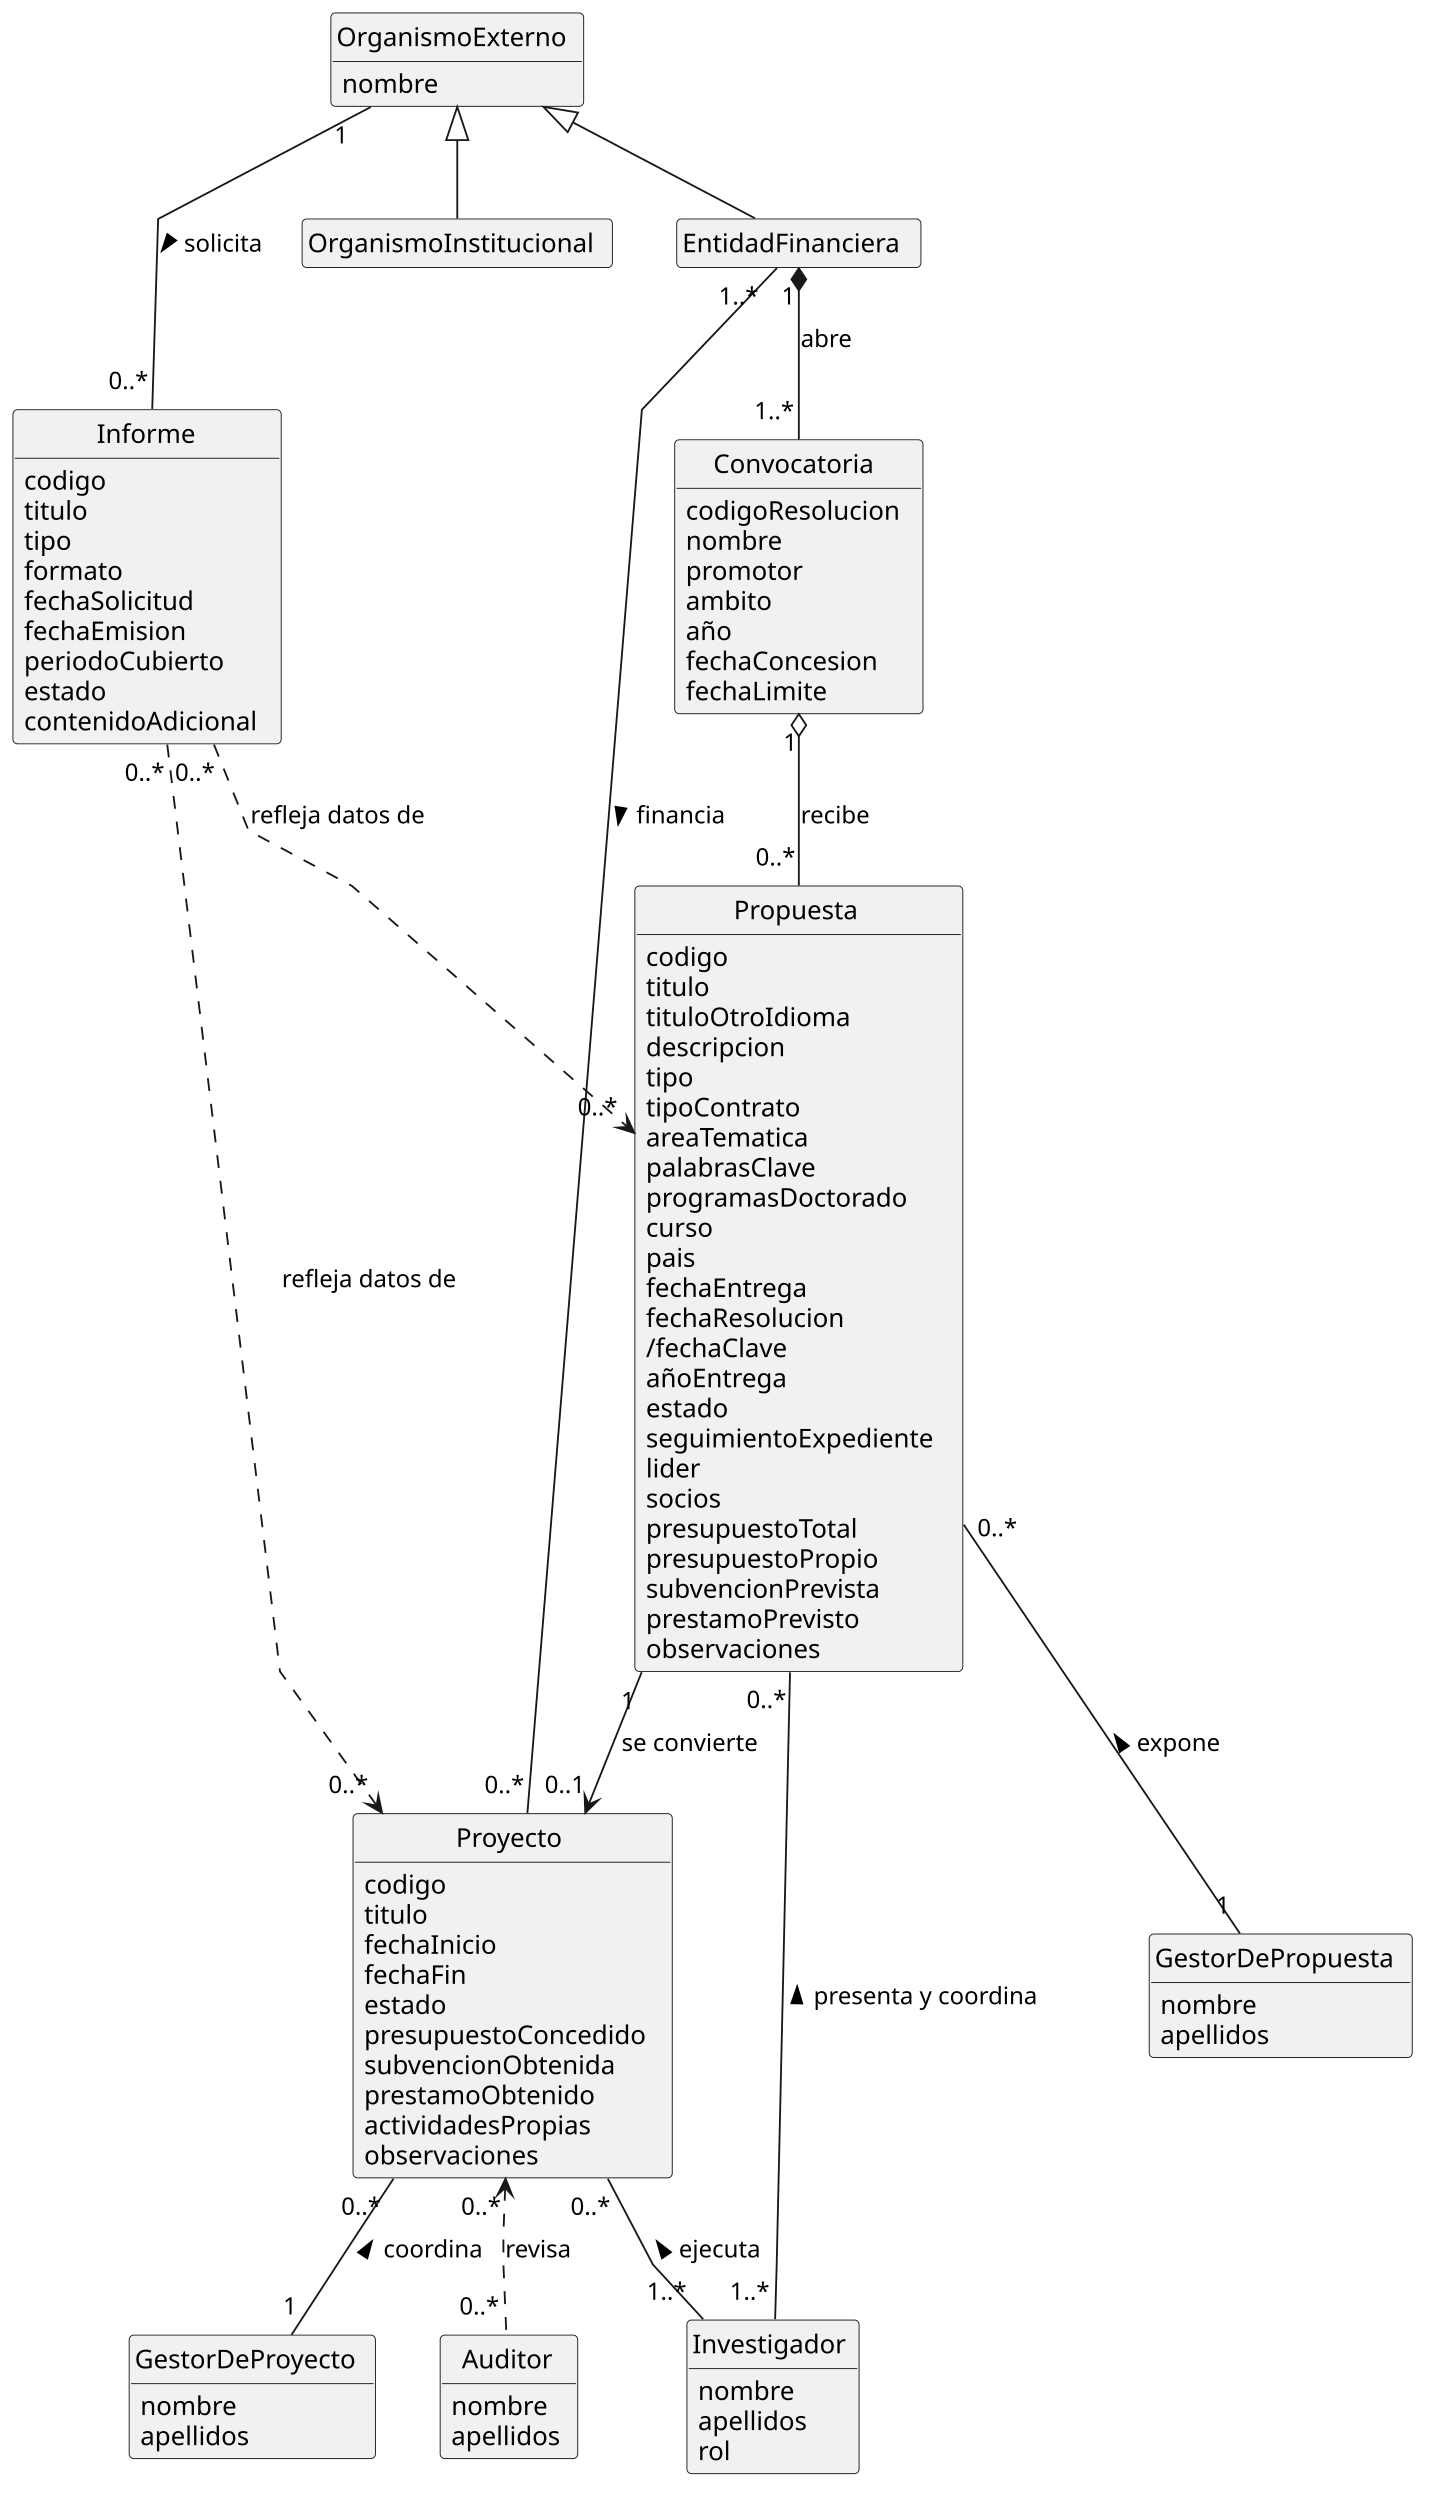
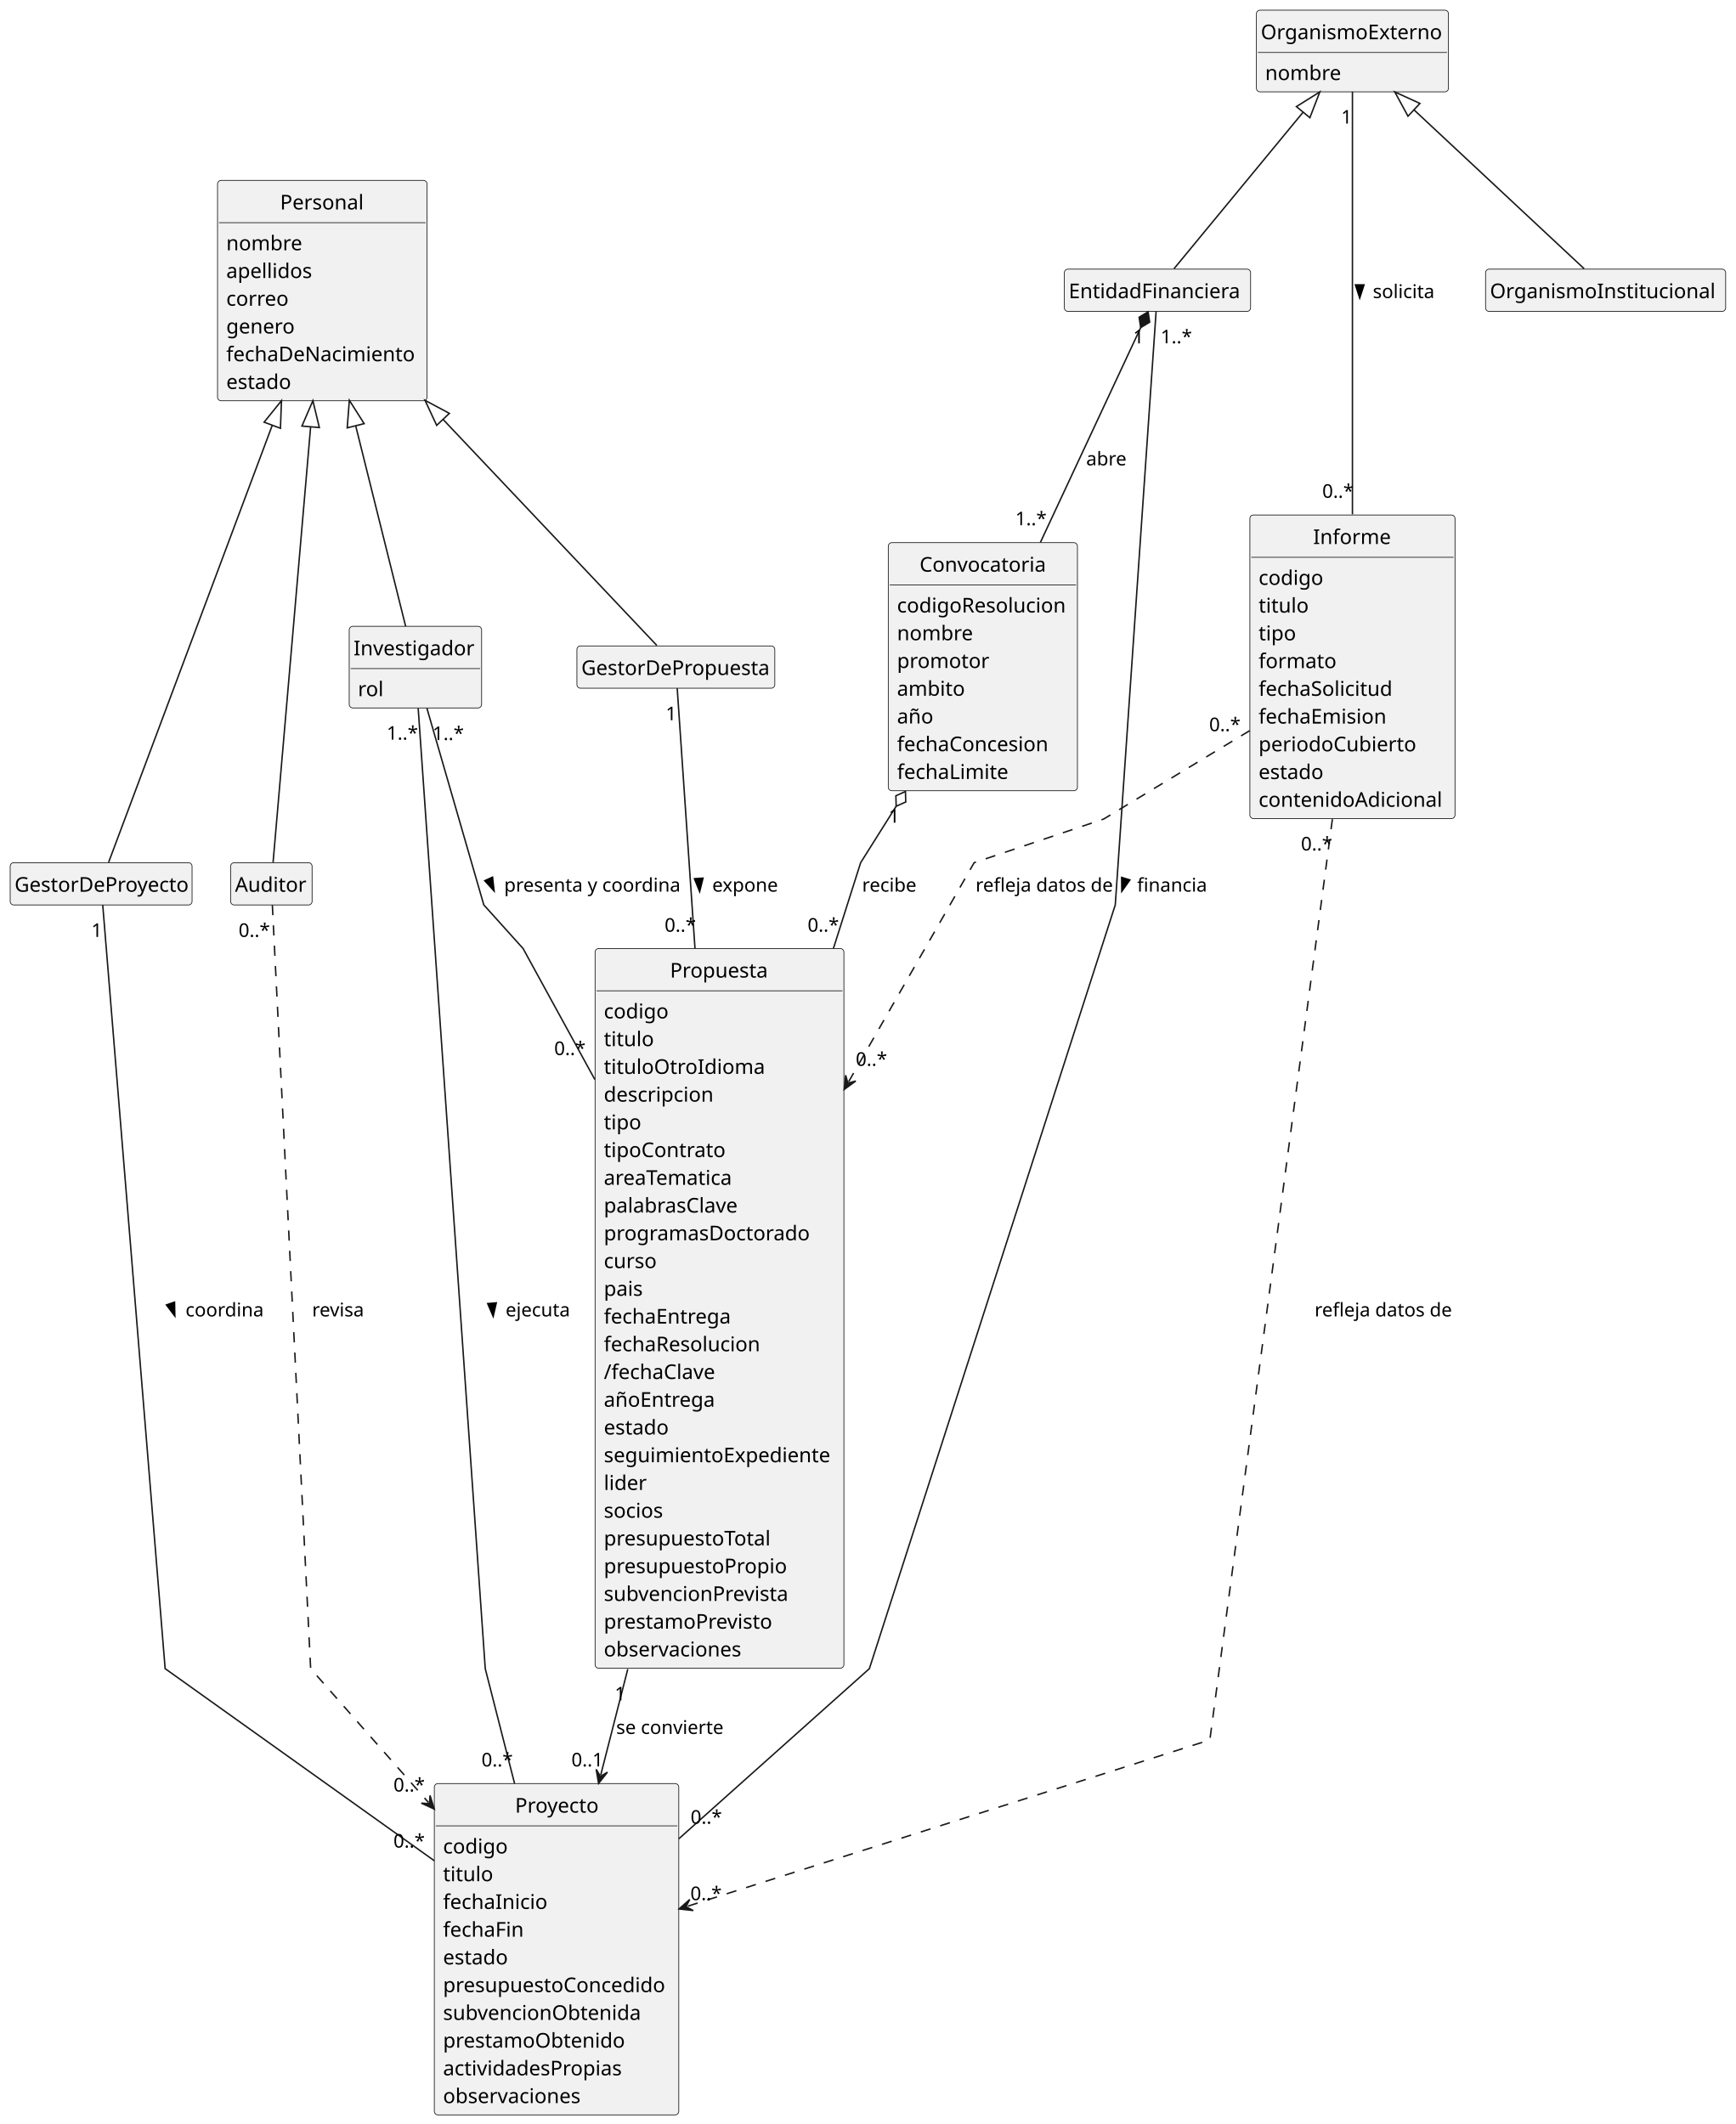
- <svg xmlns="http://www.w3.org/2000/svg" version="1.1" data-diagram-type="CLASS" style="width:779px;height:1354px;background:#FFFFFF;" width="779px" height="1354px" viewBox="0 0 779 1354" zoomAndPan="magnify" preserveAspectRatio="none" contentStyleType="text/css">
+ <svg xmlns="http://www.w3.org/2000/svg" contentStyleType="text/css" height="1460px" preserveAspectRatio="none" style="width:1193px;height:1460px;background:#FFFFFF;" version="1.1" viewBox="0 0 1193 1460" width="1193px" zoomAndPan="magnify">
  <defs />
-   <g font-family="sans-serif" lengthAdjust="spacing">
-     <g class="entity" data-qualified-name="Convocatoria" id="ent0001" data-source-line="5">
-       <rect x="365.41" y="238.18" width="134.479" height="148.375" fill="#F1F1F1" style="stroke:#181818;stroke-width:0.5;" rx="2.5" ry="2.5" />
-       <text x="386.34" y="256.175" fill="#000" font-size="14" textLength="92.62">Convocatoria</text>
-       <line x1="366.41" y1="264.477" x2="498.889" y2="264.477" style="stroke:#181818;stroke-width:0.5;" />
-       <text x="371.41" y="281.472" fill="#000" font-size="14" textLength="122.479">codigoResolucion</text>
-       <text x="371.41" y="297.769" fill="#000" font-size="14" textLength="54.332">nombre</text>
-       <text x="371.41" y="314.066" fill="#000" font-size="14" textLength="65.222">promotor</text>
-       <text x="371.41" y="330.363" fill="#000" font-size="14" textLength="49.048">ambito</text>
-       <text x="371.41" y="346.659" fill="#000" font-size="14" textLength="26.018">año</text>
-       <text x="371.41" y="362.956" fill="#000" font-size="14" textLength="110.838">fechaConcesion</text>
-       <text x="371.41" y="379.253" fill="#000" font-size="14" textLength="82.011">fechaLimite</text>
-     </g>
-     <g class="entity" data-qualified-name="Propuesta" id="ent0002" data-source-line="15">
-       <rect x="343.84" y="479.86" width="177.621" height="425.422" fill="#F1F1F1" style="stroke:#181818;stroke-width:0.5;" rx="2.5" ry="2.5" />
-       <text x="397.401" y="497.855" fill="#000" font-size="14" textLength="70.499">Propuesta</text>
-       <line x1="344.84" y1="506.157" x2="520.461" y2="506.157" style="stroke:#181818;stroke-width:0.5;" />
-       <text x="349.84" y="523.152" fill="#000" font-size="14" textLength="46.491">codigo</text>
-       <text x="349.84" y="539.449" fill="#000" font-size="14" textLength="36.196">titulo</text>
-       <text x="349.84" y="555.746" fill="#000" font-size="14" textLength="114.714">tituloOtroIdioma</text>
-       <text x="349.84" y="572.043" fill="#000" font-size="14" textLength="80.049">descripcion</text>
-       <text x="349.84" y="588.339" fill="#000" font-size="14" textLength="26.831">tipo</text>
-       <text x="349.84" y="604.636" fill="#000" font-size="14" textLength="87.924">tipoContrato</text>
-       <text x="349.84" y="620.933" fill="#000" font-size="14" textLength="96.564">areaTematica</text>
-       <text x="349.84" y="637.23" fill="#000" font-size="14" textLength="99.593">palabrasClave</text>
-       <text x="349.84" y="653.527" fill="#000" font-size="14" textLength="148.825">programasDoctorado</text>
-       <text x="349.84" y="669.824" fill="#000" font-size="14" textLength="38.186">curso</text>
-       <text x="349.84" y="686.121" fill="#000" font-size="14" textLength="28.649">pais</text>
-       <text x="349.84" y="702.418" fill="#000" font-size="14" textLength="93.734">fechaEntrega</text>
-       <text x="349.84" y="718.714" fill="#000" font-size="14" textLength="114.68">fechaResolucion</text>
-       <text x="349.84" y="735.011" fill="#000" font-size="14" textLength="82.551">/fechaClave</text>
-       <text x="349.84" y="751.308" fill="#000" font-size="14" textLength="81.061">añoEntrega</text>
-       <text x="349.84" y="767.605" fill="#000" font-size="14" textLength="47.428">estado</text>
-       <text x="349.84" y="783.902" fill="#000" font-size="14" textLength="165.621">seguimientoExpediente</text>
-       <text x="349.84" y="800.199" fill="#000" font-size="14" textLength="31.035">lider</text>
-       <text x="349.84" y="816.496" fill="#000" font-size="14" textLength="43.306">socios</text>
-       <text x="349.84" y="832.793" fill="#000" font-size="14" textLength="122.22">presupuestoTotal</text>
-       <text x="349.84" y="849.089" fill="#000" font-size="14" textLength="131.25">presupuestoPropio</text>
-       <text x="349.84" y="865.386" fill="#000" font-size="14" textLength="136.199">subvencionPrevista</text>
-       <text x="349.84" y="881.683" fill="#000" font-size="14" textLength="123.156">prestamoPrevisto</text>
-       <text x="349.84" y="897.98" fill="#000" font-size="14" textLength="100.912">observaciones</text>
-     </g>
-     <g class="entity" data-qualified-name="EntidadFinanciera" id="ent0003" data-source-line="42">
-       <rect x="366.52" y="118.59" width="132.253" height="26.297" fill="#F1F1F1" style="stroke:#181818;stroke-width:0.5;" rx="2.5" ry="2.5" />
-       <text x="369.52" y="136.585" fill="#000" font-size="14" textLength="126.253">EntidadFinanciera</text>
-     </g>
-     <g class="entity" data-qualified-name="OrganismoExterno" id="ent0004" data-source-line="45">
-       <rect x="179.19" y="7" width="136.929" height="50.594" fill="#F1F1F1" style="stroke:#181818;stroke-width:0.5;" rx="2.5" ry="2.5" />
-       <text x="182.19" y="24.995" fill="#000" font-size="14" textLength="130.929">OrganismoExterno</text>
-       <line x1="180.19" y1="33.297" x2="315.119" y2="33.297" style="stroke:#181818;stroke-width:0.5;" />
-       <text x="185.19" y="50.292" fill="#000" font-size="14" textLength="54.332">nombre</text>
-     </g>
-     <g class="entity" data-qualified-name="OrganismoInstitucional" id="ent0005" data-source-line="49">
-       <rect x="163.63" y="118.59" width="168.032" height="26.297" fill="#F1F1F1" style="stroke:#181818;stroke-width:0.5;" rx="2.5" ry="2.5" />
-       <text x="166.63" y="136.585" fill="#000" font-size="14" textLength="162.032">OrganismoInstitucional</text>
-     </g>
-     <g class="entity" data-qualified-name="Informe" id="ent0006" data-source-line="52">
-       <rect x="7" y="221.89" width="145.301" height="180.969" fill="#F1F1F1" style="stroke:#181818;stroke-width:0.5;" rx="2.5" ry="2.5" />
-       <text x="52.399" y="239.885" fill="#000" font-size="14" textLength="54.503">Informe</text>
-       <line x1="8" y1="248.187" x2="151.301" y2="248.187" style="stroke:#181818;stroke-width:0.5;" />
-       <text x="13" y="265.182" fill="#000" font-size="14" textLength="46.491">codigo</text>
-       <text x="13" y="281.479" fill="#000" font-size="14" textLength="36.196">titulo</text>
-       <text x="13" y="297.776" fill="#000" font-size="14" textLength="26.831">tipo</text>
-       <text x="13" y="314.073" fill="#000" font-size="14" textLength="55.521">formato</text>
-       <text x="13" y="330.369" fill="#000" font-size="14" textLength="98.759">fechaSolicitud</text>
-       <text x="13" y="346.666" fill="#000" font-size="14" textLength="93.687">fechaEmision</text>
-       <text x="13" y="362.963" fill="#000" font-size="14" textLength="113.012">periodoCubierto</text>
-       <text x="13" y="379.26" fill="#000" font-size="14" textLength="47.428">estado</text>
-       <text x="13" y="395.557" fill="#000" font-size="14" textLength="133.301">contenidoAdicional</text>
-     </g>
-     <g class="entity" data-qualified-name="Investigador" id="ent0007" data-source-line="64">
-       <rect x="372.03" y="1256.54" width="93.247" height="83.188" fill="#F1F1F1" style="stroke:#181818;stroke-width:0.5;" rx="2.5" ry="2.5" />
-       <text x="375.03" y="1274.535" fill="#000" font-size="14" textLength="87.247">Investigador</text>
-       <line x1="373.03" y1="1282.837" x2="464.277" y2="1282.837" style="stroke:#181818;stroke-width:0.5;" />
-       <text x="378.03" y="1299.832" fill="#000" font-size="14" textLength="54.332">nombre</text>
-       <text x="378.03" y="1316.129" fill="#000" font-size="14" textLength="62.494">apellidos</text>
-       <text x="378.03" y="1332.426" fill="#000" font-size="14" textLength="18.211">rol</text>
-     </g>
-     <g class="entity" data-qualified-name="Auditor" id="ent0008" data-source-line="70">
-       <rect x="238.4" y="1264.69" width="74.494" height="66.891" fill="#F1F1F1" style="stroke:#181818;stroke-width:0.5;" rx="2.5" ry="2.5" />
-       <text x="250.129" y="1282.685" fill="#000" font-size="14" textLength="51.037">Auditor</text>
-       <line x1="239.4" y1="1290.987" x2="311.894" y2="1290.987" style="stroke:#181818;stroke-width:0.5;" />
-       <text x="244.4" y="1307.982" fill="#000" font-size="14" textLength="54.332">nombre</text>
-       <text x="244.4" y="1324.279" fill="#000" font-size="14" textLength="62.494">apellidos</text>
-     </g>
-     <g class="entity" data-qualified-name="Proyecto" id="ent0009" data-source-line="75">
-       <rect x="191.2" y="982.28" width="172.897" height="197.266" fill="#F1F1F1" style="stroke:#181818;stroke-width:0.5;" rx="2.5" ry="2.5" />
-       <text x="246.942" y="1000.275" fill="#000" font-size="14" textLength="61.414">Proyecto</text>
-       <line x1="192.2" y1="1008.577" x2="363.097" y2="1008.577" style="stroke:#181818;stroke-width:0.5;" />
-       <text x="197.2" y="1025.572" fill="#000" font-size="14" textLength="46.491">codigo</text>
-       <text x="197.2" y="1041.869" fill="#000" font-size="14" textLength="36.196">titulo</text>
-       <text x="197.2" y="1058.166" fill="#000" font-size="14" textLength="75.735">fechaInicio</text>
-       <text x="197.2" y="1074.463" fill="#000" font-size="14" textLength="59.507">fechaFin</text>
-       <text x="197.2" y="1090.759" fill="#000" font-size="14" textLength="47.428">estado</text>
-       <text x="197.2" y="1107.056" fill="#000" font-size="14" textLength="160.897">presupuestoConcedido</text>
-       <text x="197.2" y="1123.353" fill="#000" font-size="14" textLength="144.088">subvencionObtenida</text>
-       <text x="197.2" y="1139.65" fill="#000" font-size="14" textLength="131.045">prestamoObtenido</text>
-       <text x="197.2" y="1155.947" fill="#000" font-size="14" textLength="131.503">actividadesPropias</text>
-       <text x="197.2" y="1172.244" fill="#000" font-size="14" textLength="100.912">observaciones</text>
-     </g>
-     <g class="entity" data-qualified-name="GestorDeProyecto" id="ent0010" data-source-line="88">
-       <rect x="69.96" y="1264.69" width="133.374" height="66.891" fill="#F1F1F1" style="stroke:#181818;stroke-width:0.5;" rx="2.5" ry="2.5" />
-       <text x="72.96" y="1282.685" fill="#000" font-size="14" textLength="127.374">GestorDeProyecto</text>
-       <line x1="70.96" y1="1290.987" x2="202.334" y2="1290.987" style="stroke:#181818;stroke-width:0.5;" />
-       <text x="75.96" y="1307.982" fill="#000" font-size="14" textLength="54.332">nombre</text>
-       <text x="75.96" y="1324.279" fill="#000" font-size="14" textLength="62.494">apellidos</text>
-     </g>
-     <g class="entity" data-qualified-name="GestorDePropuesta" id="ent0011" data-source-line="93">
-       <rect x="622.42" y="1047.46" width="142.459" height="66.891" fill="#F1F1F1" style="stroke:#181818;stroke-width:0.5;" rx="2.5" ry="2.5" />
-       <text x="625.42" y="1065.455" fill="#000" font-size="14" textLength="136.459">GestorDePropuesta</text>
-       <line x1="623.42" y1="1073.757" x2="763.879" y2="1073.757" style="stroke:#181818;stroke-width:0.5;" />
-       <text x="628.42" y="1090.752" fill="#000" font-size="14" textLength="54.332">nombre</text>
-       <text x="628.42" y="1107.049" fill="#000" font-size="14" textLength="62.494">apellidos</text>
-     </g>
-     <g class="link" data-entity-1="ent0002" data-entity-2="ent0011" id="lnk12" data-source-line="99" data-link-type="association">
-       <path d="M521.92,825.71 C575.22,904.6 638.73,998.61 671.56,1047.21" style="stroke:#181818;stroke-width:1;" fill="none" id="Propuesta-GestorDePropuesta" codeLine="99" />
-       <polygon points="603.851,939.703,606.479,948.843,611.35,945.553,603.851,939.703" fill="#000" style="stroke:#000;stroke-width:1;stroke-linejoin:miter;stroke-miterlimit:10;" />
-       <text x="615.65" y="948.347" fill="#000" font-size="13" textLength="48.134">expone</text>
-       <text x="529.322" y="832.008" fill="#000" font-size="13" textLength="23.036">0..*</text>
-       <text x="658.613" y="1036.437" fill="#000" font-size="13">1</text>
-     </g>
-     <g class="link" data-entity-1="ent0009" data-entity-2="ent0010" id="lnk13" data-source-line="100" data-link-type="association">
-       <path d="M213.13,1179.94 C201.85,1197.08 193.65,1209.54 193.65,1209.54 C193.65,1209.54 174.08,1239.62 157.88,1264.52" style="stroke:#181818;stroke-width:1;" fill="none" id="Proyecto-GestorDeProyecto" codeLine="100" />
-       <polygon points="201.384,1213.92,193.977,1219.886,198.898,1223.1,201.384,1213.92" fill="#000" style="stroke:#000;stroke-width:1;stroke-linejoin:miter;stroke-miterlimit:10;" />
-       <text x="207.65" y="1222.607" fill="#000" font-size="13" textLength="56.469">coordina</text>
-       <text x="184.786" y="1199.502" fill="#000" font-size="13" textLength="23.036">0..*</text>
-       <text x="153.299" y="1253.505" fill="#000" font-size="13">1</text>
-     </g>
-     <g class="link" data-entity-1="ent0004" data-entity-2="ent0003" id="lnk14" data-source-line="102" data-link-type="extension">
-       <path d="M310.255,66.27 C346.755,85.5 380.07,103.04 408.88,118.22" style="stroke:#181818;stroke-width:1;" fill="none" id="OrganismoExterno-backto-EntidadFinanciera" codeLine="102" />
-       <polygon points="294.33,57.88,307.458,71.578,313.052,60.962,294.33,57.88" fill="none" style="stroke:#181818;stroke-width:1;stroke-linejoin:miter;stroke-miterlimit:10;" />
-     </g>
-     <g class="link" data-entity-1="ent0004" data-entity-2="ent0005" id="lnk15" data-source-line="103" data-link-type="extension">
-       <path d="M247.65,75.88 C247.65,95.16 247.65,103.19 247.65,118.35" style="stroke:#181818;stroke-width:1;" fill="none" id="OrganismoExterno-backto-OrganismoInstitucional" codeLine="103" />
-       <polygon points="247.65,57.88,241.65,75.88,253.65,75.88,247.65,57.88" fill="none" style="stroke:#181818;stroke-width:1;stroke-linejoin:miter;stroke-miterlimit:10;" />
-     </g>
-     <g class="link" data-entity-1="ent0003" data-entity-2="ent0001" id="lnk16" data-source-line="106" data-link-type="composition">
-       <path d="M432.65,157.3 C432.65,176.6 432.65,202.99 432.65,238" style="stroke:#181818;stroke-width:1;" fill="none" id="EntidadFinanciera-backto-Convocatoria" codeLine="106" />
-       <polygon points="432.65,145.3,428.65,151.3,432.65,157.3,436.65,151.3,432.65,145.3" fill="#181818" style="stroke:#181818;stroke-width:1;stroke-linejoin:miter;stroke-miterlimit:10;" />
-       <text x="433.65" y="187.957" fill="#000" font-size="13" textLength="29.561">abre</text>
-       <text x="423.275" y="164.894" fill="#000" font-size="13">1</text>
-       <text x="408.52" y="227.015" fill="#000" font-size="13" textLength="23.036">1..*</text>
-     </g>
-     <g class="link" data-entity-1="ent0002" data-entity-2="ent0009" id="lnk17" data-source-line="107" data-link-type="dependency">
-       <path d="M347.54,905.64 C340.29,923.71 335.65,935.28 335.65,935.28 C335.65,935.28 329.18,951.399 318.84,977.199" style="stroke:#181818;stroke-width:1;" fill="none" id="Propuesta-to-Proyecto" codeLine="107" />
-       <polygon points="316.98,981.84,324.041,974.974,318.84,977.199,316.615,971.998,316.98,981.84" fill="#181818" style="stroke:#181818;stroke-width:1;stroke-linejoin:miter;stroke-miterlimit:10;" />
-       <text x="336.65" y="948.347" fill="#000" font-size="13" textLength="79.987">se convierte</text>
-       <text x="336.342" y="925.636" fill="#000" font-size="13">1</text>
-       <text x="295.017" y="971.085" fill="#000" font-size="13" textLength="24.807">0..1</text>
-     </g>
-     <g class="link" data-entity-1="ent0001" data-entity-2="ent0002" id="lnk18" data-source-line="108" data-link-type="aggregation">
-       <path d="M432.65,398.74 C432.65,425.91 432.65,446.27 432.65,479.58" style="stroke:#181818;stroke-width:1;" fill="none" id="Convocatoria-backto-Propuesta" codeLine="108" />
-       <polygon points="432.65,386.74,428.65,392.74,432.65,398.74,436.65,392.74,432.65,386.74" fill="none" style="stroke:#181818;stroke-width:1;stroke-linejoin:miter;stroke-miterlimit:10;" />
-       <text x="433.65" y="445.927" fill="#000" font-size="13" textLength="40.352">recibe</text>
-       <text x="424.282" y="406.617" fill="#000" font-size="13">1</text>
-       <text x="409.237" y="468.725" fill="#000" font-size="13" textLength="23.036">0..*</text>
-     </g>
-     <g class="link" data-entity-1="ent0009" data-entity-2="ent0008" id="lnk19" data-source-line="109" data-link-type="dependency">
-       <path d="M273.615,1184.936 C272.945,1202.076 272.65,1209.54 272.65,1209.54 C272.65,1209.54 272.65,1226.54 272.65,1226.54 C272.65,1226.54 273.47,1245.88 274.26,1264.32" style="stroke:#181818;stroke-width:1;stroke-dasharray:7,7;" fill="none" id="Proyecto-backto-Auditor" codeLine="109" />
-       <polygon points="273.81,1179.94,269.462,1188.777,273.615,1184.936,277.455,1189.089,273.81,1179.94" fill="#181818" style="stroke:#181818;stroke-width:1;stroke-linejoin:miter;stroke-miterlimit:10;" />
-       <text x="273.65" y="1222.607" fill="#000" font-size="13" textLength="39.387">revisa</text>
-       <text x="249.733" y="1199.502" fill="#000" font-size="13" textLength="23.036">0..*</text>
-       <text x="248.807" y="1253.524" fill="#000" font-size="13" textLength="23.036">0..*</text>
-     </g>
-     <g class="link" data-entity-1="ent0003" data-entity-2="ent0009" id="lnk20" data-source-line="110" data-link-type="association">
-       <path d="M420.83,145.13 C397.48,169.63 347.65,221.89 347.65,221.89 C347.65,221.89 304.01,756.77 285.65,981.9" style="stroke:#181818;stroke-width:1;" fill="none" id="EntidadFinanciera-Proyecto" codeLine="110" />
-       <polygon points="334.853,446.362,339.196,437.902,333.394,436.964,334.853,446.362" fill="#000" style="stroke:#000;stroke-width:1;stroke-linejoin:miter;stroke-miterlimit:10;" />
-       <text x="344.65" y="445.927" fill="#000" font-size="13" textLength="51.359">financia</text>
-       <text x="389.239" y="164.925" fill="#000" font-size="13" textLength="23.036">1..*</text>
-       <text x="262.394" y="971.15" fill="#000" font-size="13" textLength="23.036">0..*</text>
-     </g>
-     <g class="link" data-entity-1="ent0002" data-entity-2="ent0007" id="lnk21" data-source-line="112" data-link-type="association">
-       <path d="M427.87,905.74 C424.53,1054.37 420.65,1226.54 420.65,1226.54 C420.65,1226.54 420.25,1240.54 419.81,1256.07" style="stroke:#181818;stroke-width:1;" fill="none" id="Propuesta-Investigador" codeLine="112" />
-       <polygon points="431.765,1075.978,428.619,1084.953,434.495,1085.088,431.765,1075.978" fill="#000" style="stroke:#000;stroke-width:1;stroke-linejoin:miter;stroke-miterlimit:10;" />
-       <text x="440.65" y="1085.477" fill="#000" font-size="13" textLength="130.095">presenta y coordina</text>
-       <text x="404.336" y="925.05" fill="#000" font-size="13" textLength="23.036">0..*</text>
-       <text x="395.229" y="1245.558" fill="#000" font-size="13" textLength="23.036">1..*</text>
-     </g>
-     <g class="link" data-entity-1="ent0009" data-entity-2="ent0007" id="lnk22" data-source-line="113" data-link-type="association">
-       <path d="M329.19,1179.98 C342.74,1205.78 353.65,1226.54 353.65,1226.54 C353.65,1226.54 366.54,1240.54 380.84,1256.07" style="stroke:#181818;stroke-width:1;" fill="none" id="Proyecto-Investigador" codeLine="113" />
-       <polygon points="355.842,1213.969,358.49,1223.104,363.353,1219.803,355.842,1213.969" fill="#000" style="stroke:#000;stroke-width:1;stroke-linejoin:miter;stroke-miterlimit:10;" />
-       <text x="367.65" y="1222.607" fill="#000" font-size="13" textLength="48.058">ejecuta</text>
-       <text x="309.007" y="1199.545" fill="#000" font-size="13" textLength="23.036">0..*</text>
-       <text x="350.292" y="1245.558" fill="#000" font-size="13" textLength="23.036">1..*</text>
-     </g>
-     <g class="link" data-entity-1="ent0004" data-entity-2="ent0006" id="lnk23" data-source-line="115" data-link-type="association">
-       <path d="M200.79,57.96 C152.95,83.16 85.65,118.59 85.65,118.59 C85.65,118.59 84.01,171.21 82.45,221.47" style="stroke:#181818;stroke-width:1;" fill="none" id="OrganismoExterno-Informe" codeLine="115" />
-       <polygon points="87.718,135.857,95.402,130.253,90.641,126.806,87.718,135.857" fill="#000" style="stroke:#000;stroke-width:1;stroke-linejoin:miter;stroke-miterlimit:10;" />
-       <text x="99.65" y="136.307" fill="#000" font-size="13" textLength="45.773">solicita</text>
-       <text x="181.059" y="77.711" fill="#000" font-size="13">1</text>
-       <text x="58.758" y="210.701" fill="#000" font-size="13" textLength="23.036">0..*</text>
-     </g>
-     <g class="link" data-entity-1="ent0006" data-entity-2="ent0002" id="lnk24" data-source-line="116" data-link-type="dependency">
-       <path d="M115.88,403.27 C126.17,428.82 134.65,449.86 134.65,449.86 C134.65,449.86 190.65,479.86 190.65,479.86 C190.65,479.86 270.807,549.978 339.807,610.338" style="stroke:#181818;stroke-width:1;stroke-dasharray:7,7;" fill="none" id="Informe-to-Propuesta" codeLine="116" />
-       <polygon points="343.57,613.63,339.43,604.694,339.807,610.338,334.162,610.715,343.57,613.63" fill="#181818" style="stroke:#181818;stroke-width:1;stroke-linejoin:miter;stroke-miterlimit:10;" />
-       <text x="135.65" y="445.927" fill="#000" font-size="13" textLength="101.664">refleja datos de</text>
-       <text x="94.775" y="422.875" fill="#000" font-size="13" textLength="23.036">0..*</text>
-       <text x="312.871" y="604.084" fill="#000" font-size="13" textLength="23.036">0..*</text>
-     </g>
-     <g class="link" data-entity-1="ent0006" data-entity-2="ent0009" id="lnk25" data-source-line="117" data-link-type="dependency">
-       <path d="M90.59,403.27 C110.73,568.85 151.65,905.28 151.65,905.28 C151.65,905.28 175.264,938.016 203.994,977.816" style="stroke:#181818;stroke-width:1;stroke-dasharray:7,7;" fill="none" id="Informe-to-Proyecto" codeLine="117" />
-       <polygon points="206.92,981.87,204.896,972.231,203.994,977.816,198.409,976.914,206.92,981.87" fill="#181818" style="stroke:#181818;stroke-width:1;stroke-linejoin:miter;stroke-miterlimit:10;" />
-       <text x="152.65" y="697.137" fill="#000" font-size="13" textLength="101.664">refleja datos de</text>
-       <text x="67.548" y="422.875" fill="#000" font-size="13" textLength="23.036">0..*</text>
-       <text x="177.883" y="971.118" fill="#000" font-size="13" textLength="23.036">0..*</text>
+   <g>
+     <g id="elem_Convocatoria">
+       <rect codeLine="6" fill="#F1F1F1" height="170.543" id="Convocatoria" rx="2.5" ry="2.5" style="stroke:#181818;stroke-width:0.5;" width="130" x="610.5" y="373" />
+       <text fill="#000000" font-family="sans-serif" font-size="14" lengthAdjust="spacing" textLength="87" x="632" y="392.966">Convocatoria</text>
+       <line style="stroke:#181818;stroke-width:0.5;" x1="611.5" x2="739.5" y1="402.068" y2="402.068" />
+       <text fill="#000000" font-family="sans-serif" font-size="14" lengthAdjust="spacing" textLength="118" x="616.5" y="421.034">codigoResolucion</text>
+       <text fill="#000000" font-family="sans-serif" font-size="14" lengthAdjust="spacing" textLength="53" x="616.5" y="440.102">nombre</text>
+       <text fill="#000000" font-family="sans-serif" font-size="14" lengthAdjust="spacing" textLength="63" x="616.5" y="459.17">promotor</text>
+       <text fill="#000000" font-family="sans-serif" font-size="14" lengthAdjust="spacing" textLength="47" x="616.5" y="478.238">ambito</text>
+       <text fill="#000000" font-family="sans-serif" font-size="14" lengthAdjust="spacing" textLength="25" x="616.5" y="497.305">año</text>
+       <text fill="#000000" font-family="sans-serif" font-size="14" lengthAdjust="spacing" textLength="106" x="616.5" y="516.373">fechaConcesion</text>
+       <text fill="#000000" font-family="sans-serif" font-size="14" lengthAdjust="spacing" textLength="78" x="616.5" y="535.441">fechaLimite</text>
+     </g>
+     <g id="elem_Propuesta">
+       <rect codeLine="16" fill="#F1F1F1" height="494.698" id="Propuesta" rx="2.5" ry="2.5" style="stroke:#181818;stroke-width:0.5;" width="171" x="409" y="652" />
+       <text fill="#000000" font-family="sans-serif" font-size="14" lengthAdjust="spacing" textLength="68" x="460.5" y="671.966">Propuesta</text>
+       <line style="stroke:#181818;stroke-width:0.5;" x1="410" x2="579" y1="681.068" y2="681.068" />
+       <text fill="#000000" font-family="sans-serif" font-size="14" lengthAdjust="spacing" textLength="45" x="415" y="700.034">codigo</text>
+       <text fill="#000000" font-family="sans-serif" font-size="14" lengthAdjust="spacing" textLength="35" x="415" y="719.102">titulo</text>
+       <text fill="#000000" font-family="sans-serif" font-size="14" lengthAdjust="spacing" textLength="112" x="415" y="738.17">tituloOtroIdioma</text>
+       <text fill="#000000" font-family="sans-serif" font-size="14" lengthAdjust="spacing" textLength="78" x="415" y="757.238">descripcion</text>
+       <text fill="#000000" font-family="sans-serif" font-size="14" lengthAdjust="spacing" textLength="26" x="415" y="776.306">tipo</text>
+       <text fill="#000000" font-family="sans-serif" font-size="14" lengthAdjust="spacing" textLength="84" x="415" y="795.373">tipoContrato</text>
+       <text fill="#000000" font-family="sans-serif" font-size="14" lengthAdjust="spacing" textLength="91" x="415" y="814.441">areaTematica</text>
+       <text fill="#000000" font-family="sans-serif" font-size="14" lengthAdjust="spacing" textLength="95" x="415" y="833.509">palabrasClave</text>
+       <text fill="#000000" font-family="sans-serif" font-size="14" lengthAdjust="spacing" textLength="143" x="415" y="852.577">programasDoctorado</text>
+       <text fill="#000000" font-family="sans-serif" font-size="14" lengthAdjust="spacing" textLength="37" x="415" y="871.645">curso</text>
+       <text fill="#000000" font-family="sans-serif" font-size="14" lengthAdjust="spacing" textLength="28" x="415" y="890.713">pais</text>
+       <text fill="#000000" font-family="sans-serif" font-size="14" lengthAdjust="spacing" textLength="90" x="415" y="909.781">fechaEntrega</text>
+       <text fill="#000000" font-family="sans-serif" font-size="14" lengthAdjust="spacing" textLength="110" x="415" y="928.849">fechaResolucion</text>
+       <text fill="#000000" font-family="sans-serif" font-size="14" lengthAdjust="spacing" textLength="78" x="415" y="947.917">/fechaClave</text>
+       <text fill="#000000" font-family="sans-serif" font-size="14" lengthAdjust="spacing" textLength="78" x="415" y="966.985">añoEntrega</text>
+       <text fill="#000000" font-family="sans-serif" font-size="14" lengthAdjust="spacing" textLength="45" x="415" y="986.053">estado</text>
+       <text fill="#000000" font-family="sans-serif" font-size="14" lengthAdjust="spacing" textLength="159" x="415" y="1005.12">seguimientoExpediente</text>
+       <text fill="#000000" font-family="sans-serif" font-size="14" lengthAdjust="spacing" textLength="31" x="415" y="1024.188">lider</text>
+       <text fill="#000000" font-family="sans-serif" font-size="14" lengthAdjust="spacing" textLength="41" x="415" y="1043.256">socios</text>
+       <text fill="#000000" font-family="sans-serif" font-size="14" lengthAdjust="spacing" textLength="118" x="415" y="1062.324">presupuestoTotal</text>
+       <text fill="#000000" font-family="sans-serif" font-size="14" lengthAdjust="spacing" textLength="128" x="415" y="1081.392">presupuestoPropio</text>
+       <text fill="#000000" font-family="sans-serif" font-size="14" lengthAdjust="spacing" textLength="130" x="415" y="1100.46">subvencionPrevista</text>
+       <text fill="#000000" font-family="sans-serif" font-size="14" lengthAdjust="spacing" textLength="117" x="415" y="1119.528">prestamoPrevisto</text>
+       <text fill="#000000" font-family="sans-serif" font-size="14" lengthAdjust="spacing" textLength="96" x="415" y="1138.596">observaciones</text>
+     </g>
+     <g id="elem_EntidadFinanciera">
+       <rect codeLine="43" fill="#F1F1F1" height="29.068" id="EntidadFinanciera" rx="2.5" ry="2.5" style="stroke:#181818;stroke-width:0.5;" width="128" x="731.5" y="185" />
+       <text fill="#000000" font-family="sans-serif" font-size="14" lengthAdjust="spacing" textLength="122" x="734.5" y="204.966">EntidadFinanciera</text>
+     </g>
+     <g id="elem_OrganismoExterno">
+       <rect codeLine="46" fill="#F1F1F1" height="56.136" id="OrganismoExterno" rx="2.5" ry="2.5" style="stroke:#181818;stroke-width:0.5;" width="132" x="863.5" y="7" />
+       <text fill="#000000" font-family="sans-serif" font-size="14" lengthAdjust="spacing" textLength="126" x="866.5" y="26.966">OrganismoExterno</text>
+       <line style="stroke:#181818;stroke-width:0.5;" x1="864.5" x2="994.5" y1="36.068" y2="36.068" />
+       <text fill="#000000" font-family="sans-serif" font-size="14" lengthAdjust="spacing" textLength="53" x="869.5" y="55.034">nombre</text>
+     </g>
+     <g id="elem_OrganismoInstitucional">
+       <rect codeLine="50" fill="#F1F1F1" height="29.068" id="OrganismoInstitucional" rx="2.5" ry="2.5" style="stroke:#181818;stroke-width:0.5;" width="165" x="1021" y="185" />
+       <text fill="#000000" font-family="sans-serif" font-size="14" lengthAdjust="spacing" textLength="159" x="1024" y="204.966">OrganismoInstitucional</text>
+     </g>
+     <g id="elem_Informe">
+       <rect codeLine="53" fill="#F1F1F1" height="208.679" id="Informe" rx="2.5" ry="2.5" style="stroke:#181818;stroke-width:0.5;" width="141" x="859" y="354" />
+       <text fill="#000000" font-family="sans-serif" font-size="14" lengthAdjust="spacing" textLength="54" x="902.5" y="373.966">Informe</text>
+       <line style="stroke:#181818;stroke-width:0.5;" x1="860" x2="999" y1="383.068" y2="383.068" />
+       <text fill="#000000" font-family="sans-serif" font-size="14" lengthAdjust="spacing" textLength="45" x="865" y="402.034">codigo</text>
+       <text fill="#000000" font-family="sans-serif" font-size="14" lengthAdjust="spacing" textLength="35" x="865" y="421.102">titulo</text>
+       <text fill="#000000" font-family="sans-serif" font-size="14" lengthAdjust="spacing" textLength="26" x="865" y="440.17">tipo</text>
+       <text fill="#000000" font-family="sans-serif" font-size="14" lengthAdjust="spacing" textLength="53" x="865" y="459.238">formato</text>
+       <text fill="#000000" font-family="sans-serif" font-size="14" lengthAdjust="spacing" textLength="95" x="865" y="478.305">fechaSolicitud</text>
+       <text fill="#000000" font-family="sans-serif" font-size="14" lengthAdjust="spacing" textLength="90" x="865" y="497.373">fechaEmision</text>
+       <text fill="#000000" font-family="sans-serif" font-size="14" lengthAdjust="spacing" textLength="110" x="865" y="516.441">periodoCubierto</text>
+       <text fill="#000000" font-family="sans-serif" font-size="14" lengthAdjust="spacing" textLength="45" x="865" y="535.509">estado</text>
+       <text fill="#000000" font-family="sans-serif" font-size="14" lengthAdjust="spacing" textLength="129" x="865" y="554.577">contenidoAdicional</text>
+     </g>
+     <g id="elem_Investigador">
+       <rect codeLine="65" fill="#F1F1F1" height="56.136" id="Investigador" rx="2.5" ry="2.5" style="stroke:#181818;stroke-width:0.5;" width="91" x="240" y="430.5" />
+       <text fill="#000000" font-family="sans-serif" font-size="14" lengthAdjust="spacing" textLength="85" x="243" y="450.466">Investigador</text>
+       <line style="stroke:#181818;stroke-width:0.5;" x1="241" x2="330" y1="459.568" y2="459.568" />
+       <text fill="#000000" font-family="sans-serif" font-size="14" lengthAdjust="spacing" textLength="18" x="246" y="478.534">rol</text>
+     </g>
+     <g id="elem_Auditor">
+       <rect codeLine="69" fill="#F1F1F1" height="29.068" id="Auditor" rx="2.5" ry="2.5" style="stroke:#181818;stroke-width:0.5;" width="56" x="158.5" y="593" />
+       <text fill="#000000" font-family="sans-serif" font-size="14" lengthAdjust="spacing" textLength="50" x="161.5" y="612.966">Auditor</text>
+     </g>
+     <g id="elem_Proyecto">
+       <rect codeLine="71" fill="#F1F1F1" height="227.747" id="Proyecto" rx="2.5" ry="2.5" style="stroke:#181818;stroke-width:0.5;" width="168" x="298.5" y="1226" />
+       <text fill="#000000" font-family="sans-serif" font-size="14" lengthAdjust="spacing" textLength="57" x="354" y="1245.966">Proyecto</text>
+       <line style="stroke:#181818;stroke-width:0.5;" x1="299.5" x2="465.5" y1="1255.068" y2="1255.068" />
+       <text fill="#000000" font-family="sans-serif" font-size="14" lengthAdjust="spacing" textLength="45" x="304.5" y="1274.034">codigo</text>
+       <text fill="#000000" font-family="sans-serif" font-size="14" lengthAdjust="spacing" textLength="35" x="304.5" y="1293.102">titulo</text>
+       <text fill="#000000" font-family="sans-serif" font-size="14" lengthAdjust="spacing" textLength="74" x="304.5" y="1312.17">fechaInicio</text>
+       <text fill="#000000" font-family="sans-serif" font-size="14" lengthAdjust="spacing" textLength="57" x="304.5" y="1331.238">fechaFin</text>
+       <text fill="#000000" font-family="sans-serif" font-size="14" lengthAdjust="spacing" textLength="45" x="304.5" y="1350.305">estado</text>
+       <text fill="#000000" font-family="sans-serif" font-size="14" lengthAdjust="spacing" textLength="156" x="304.5" y="1369.373">presupuestoConcedido</text>
+       <text fill="#000000" font-family="sans-serif" font-size="14" lengthAdjust="spacing" textLength="140" x="304.5" y="1388.441">subvencionObtenida</text>
+       <text fill="#000000" font-family="sans-serif" font-size="14" lengthAdjust="spacing" textLength="127" x="304.5" y="1407.509">prestamoObtenido</text>
+       <text fill="#000000" font-family="sans-serif" font-size="14" lengthAdjust="spacing" textLength="126" x="304.5" y="1426.577">actividadesPropias</text>
+       <text fill="#000000" font-family="sans-serif" font-size="14" lengthAdjust="spacing" textLength="96" x="304.5" y="1445.645">observaciones</text>
+     </g>
+     <g id="elem_GestorDeProyecto">
+       <rect codeLine="84" fill="#F1F1F1" height="29.068" id="GestorDeProyecto" rx="2.5" ry="2.5" style="stroke:#181818;stroke-width:0.5;" width="125" x="7" y="593" />
+       <text fill="#000000" font-family="sans-serif" font-size="14" lengthAdjust="spacing" textLength="119" x="10" y="612.966">GestorDeProyecto</text>
+     </g>
+     <g id="elem_GestorDePropuesta">
+       <rect codeLine="86" fill="#F1F1F1" height="29.068" id="GestorDePropuesta" rx="2.5" ry="2.5" style="stroke:#181818;stroke-width:0.5;" width="136" x="396.5" y="444" />
+       <text fill="#000000" font-family="sans-serif" font-size="14" lengthAdjust="spacing" textLength="130" x="399.5" y="463.966">GestorDePropuesta</text>
+     </g>
+     <g id="elem_Personal">
+       <rect codeLine="88" fill="#F1F1F1" height="151.475" id="Personal" rx="2.5" ry="2.5" style="stroke:#181818;stroke-width:0.5;" width="144" x="149.5" y="124" />
+       <text fill="#000000" font-family="sans-serif" font-size="14" lengthAdjust="spacing" textLength="58" x="192.5" y="143.966">Personal</text>
+       <line style="stroke:#181818;stroke-width:0.5;" x1="150.5" x2="292.5" y1="153.068" y2="153.068" />
+       <text fill="#000000" font-family="sans-serif" font-size="14" lengthAdjust="spacing" textLength="53" x="155.5" y="172.034">nombre</text>
+       <text fill="#000000" font-family="sans-serif" font-size="14" lengthAdjust="spacing" textLength="61" x="155.5" y="191.102">apellidos</text>
+       <text fill="#000000" font-family="sans-serif" font-size="14" lengthAdjust="spacing" textLength="43" x="155.5" y="210.17">correo</text>
+       <text fill="#000000" font-family="sans-serif" font-size="14" lengthAdjust="spacing" textLength="48" x="155.5" y="229.238">genero</text>
+       <text fill="#000000" font-family="sans-serif" font-size="14" lengthAdjust="spacing" textLength="132" x="155.5" y="248.305">fechaDeNacimiento</text>
+       <text fill="#000000" font-family="sans-serif" font-size="14" lengthAdjust="spacing" textLength="45" x="155.5" y="267.373">estado</text>
+     </g>
+     <g id="link_Personal_GestorDePropuesta">
+       <path codeLine="97" d="M304.477,288.259 C360.527,347.539 421.85,412.39 451.41,443.65 " fill="none" id="Personal-backto-GestorDePropuesta" style="stroke:#181818;stroke-width:1.0;" />
+       <polygon fill="none" points="292.11,275.18,300.117,292.382,308.836,284.137,292.11,275.18" style="stroke:#181818;stroke-width:1.0;" />
+     </g>
+     <g id="link_Personal_GestorDeProyecto">
+       <path codeLine="98" d="M187.13,292.298 C149.91,391.738 93.04,543.61 74.66,592.71 " fill="none" id="Personal-backto-GestorDeProyecto" style="stroke:#181818;stroke-width:1.0;" />
+       <polygon fill="none" points="193.44,275.44,181.511,290.195,192.75,294.401,193.44,275.44" style="stroke:#181818;stroke-width:1.0;" />
+     </g>
+     <g id="link_Personal_Auditor">
+       <path codeLine="99" d="M213.494,293.373 C204.924,392.813 191.92,543.61 187.69,592.71 " fill="none" id="Personal-backto-Auditor" style="stroke:#181818;stroke-width:1.0;" />
+       <polygon fill="none" points="215.04,275.44,207.517,292.858,219.472,293.889,215.04,275.44" style="stroke:#181818;stroke-width:1.0;" />
+     </g>
+     <g id="link_Personal_Investigador">
+       <path codeLine="100" d="M244.449,292.647 C257.439,344.817 269.68,393.96 278.78,430.5 " fill="none" id="Personal-backto-Investigador" style="stroke:#181818;stroke-width:1.0;" />
+       <polygon fill="none" points="240.1,275.18,238.627,294.096,250.271,291.197,240.1,275.18" style="stroke:#181818;stroke-width:1.0;" />
+     </g>
+     <g id="link_GestorDePropuesta_Propuesta">
+       <path codeLine="102" d="M465.43,473.12 C467.43,502.39 472.39,574.91 477.65,651.95 " fill="none" id="GestorDePropuesta-Propuesta" style="stroke:#181818;stroke-width:1.0;" />
+       <polygon fill="#000000" points="480.841,612.841,483.156,603.617,477.292,604.018,480.841,612.841" style="stroke:#000000;stroke-width:1.0;" />
+       <text fill="#000000" font-family="sans-serif" font-size="13" lengthAdjust="spacing" textLength="45" x="489.5" y="612.897">expone</text>
+       <text fill="#000000" font-family="sans-serif" font-size="13" lengthAdjust="spacing" textLength="7" x="457.547" y="495.074">1</text>
+       <text fill="#000000" font-family="sans-serif" font-size="13" lengthAdjust="spacing" textLength="20" x="456.769" y="640.462">0..*</text>
+     </g>
+     <g id="link_GestorDeProyecto_Proyecto">
+       <path codeLine="103" d="M70.61,622.08 C77.44,705.69 113.5,1147 113.5,1147 C113.5,1147 219.57,1222.7 298.49,1279.04 " fill="none" id="GestorDeProyecto-Proyecto" style="stroke:#181818;stroke-width:1.0;" />
+       <polygon fill="#000000" points="120.139,904.577,119.951,895.068,114.398,896.994,120.139,904.577" style="stroke:#000000;stroke-width:1.0;" />
+       <text fill="#000000" font-family="sans-serif" font-size="13" lengthAdjust="spacing" textLength="53" x="127.5" y="904.897">coordina</text>
+       <text fill="#000000" font-family="sans-serif" font-size="13" lengthAdjust="spacing" textLength="7" x="62.788" y="644.02">1</text>
+       <text fill="#000000" font-family="sans-serif" font-size="13" lengthAdjust="spacing" textLength="20" x="270.411" y="1270.009">0..*</text>
+     </g>
+     <g id="link_OrganismoExterno_EntidadFinanciera">
+       <path codeLine="105" d="M895.619,77.088 C866.708,112.147 829,157.88 806.88,184.7 " fill="none" id="OrganismoExterno-backto-EntidadFinanciera" style="stroke:#181818;stroke-width:1.0;" />
+       <polygon fill="none" points="907.07,63.2,890.989,73.27,900.248,80.905,907.07,63.2" style="stroke:#181818;stroke-width:1.0;" />
+     </g>
+     <g id="link_OrganismoExterno_OrganismoInstitucional">
+       <path codeLine="106" d="M971.775,75.486 C1009.315,110.546 1060.01,157.88 1088.73,184.7 " fill="none" id="OrganismoExterno-backto-OrganismoInstitucional" style="stroke:#181818;stroke-width:1.0;" />
+       <polygon fill="none" points="958.62,63.2,967.68,79.871,975.87,71.101,958.62,63.2" style="stroke:#181818;stroke-width:1.0;" />
+     </g>
+     <g id="link_EntidadFinanciera_Convocatoria">
+       <path codeLine="108" d="M783.971,225.192 C770.191,254.692 742.03,315.01 715.06,372.78 " fill="none" id="EntidadFinanciera-backto-Convocatoria" style="stroke:#181818;stroke-width:1.0;" />
+       <polygon fill="#181818" points="789.05,214.32,782.887,218.063,783.971,225.192,790.135,221.449,789.05,214.32" style="stroke:#181818;stroke-width:1.0;" />
+       <text fill="#000000" font-family="sans-serif" font-size="13" lengthAdjust="spacing" textLength="27" x="746.5" y="319.897">abre</text>
+       <text fill="#000000" font-family="sans-serif" font-size="13" lengthAdjust="spacing" textLength="7" x="778.754" y="236.047">1</text>
+       <text fill="#000000" font-family="sans-serif" font-size="13" lengthAdjust="spacing" textLength="20" x="697.785" y="361.045">1..*</text>
+     </g>
+     <g id="link_Propuesta_Proyecto">
+       <path codeLine="109" d="M431.46,1147.31 C424.47,1174.67 419.114,1195.636 412.874,1220.086 " fill="none" id="Propuesta-to-Proyecto" style="stroke:#181818;stroke-width:1.0;" />
+       <polygon fill="#181818" points="411.39,1225.9,417.491,1218.169,412.626,1221.055,409.74,1216.19,411.39,1225.9" style="stroke:#181818;stroke-width:1.0;" />
+       <text fill="#000000" font-family="sans-serif" font-size="13" lengthAdjust="spacing" textLength="72" x="423.5" y="1191.897">se convierte</text>
+       <text fill="#000000" font-family="sans-serif" font-size="13" lengthAdjust="spacing" textLength="7" x="422.485" y="1168.831">1</text>
+       <text fill="#000000" font-family="sans-serif" font-size="13" lengthAdjust="spacing" textLength="20" x="392.718" y="1214.21">0..1</text>
+     </g>
+     <g id="link_Convocatoria_Propuesta">
+       <path codeLine="110" d="M615.909,554.206 C599.239,580.696 591.5,593 591.5,593 C591.5,593 583.83,617.17 572.8,651.9 " fill="none" id="Convocatoria-backto-Propuesta" style="stroke:#181818;stroke-width:1.0;" />
+       <polygon fill="none" points="622.3,544.05,615.719,546.998,615.909,554.206,622.49,551.259,622.3,544.05" style="stroke:#181818;stroke-width:1.0;" />
+       <text fill="#000000" font-family="sans-serif" font-size="13" lengthAdjust="spacing" textLength="36" x="592.5" y="612.897">recibe</text>
+       <text fill="#000000" font-family="sans-serif" font-size="13" lengthAdjust="spacing" textLength="7" x="610.782" y="565.488">1</text>
+       <text fill="#000000" font-family="sans-serif" font-size="13" lengthAdjust="spacing" textLength="20" x="555.041" y="640.41">0..*</text>
+     </g>
+     <g id="link_Auditor_Proyecto">
+       <path codeLine="111" d="M187.18,622.08 C191.37,705.69 213.5,1147 213.5,1147 C213.5,1147 252.115,1190.877 294.535,1239.057 " fill="none" id="Auditor-to-Proyecto" style="stroke:#181818;stroke-width:1.0;stroke-dasharray:7.0,7.0;" />
+       <polygon fill="#181818" points="298.5,1243.56,295.555,1234.162,295.196,1239.807,289.55,1239.448,298.5,1243.56" style="stroke:#181818;stroke-width:1.0;" />
+       <text fill="#000000" font-family="sans-serif" font-size="13" lengthAdjust="spacing" textLength="35" x="214.5" y="904.897">revisa</text>
+       <text fill="#000000" font-family="sans-serif" font-size="13" lengthAdjust="spacing" textLength="20" x="163.976" y="644.02">0..*</text>
+       <text fill="#000000" font-family="sans-serif" font-size="13" lengthAdjust="spacing" textLength="20" x="270.422" y="1231.48">0..*</text>
+     </g>
+     <g id="link_EntidadFinanciera_Proyecto">
+       <path codeLine="112" d="M794.57,214.05 C789.6,286.19 766.5,622 766.5,622 C766.5,622 597.5,1147 597.5,1147 C597.5,1147 526.85,1210.09 466.55,1263.94 " fill="none" id="EntidadFinanciera-Proyecto" style="stroke:#181818;stroke-width:1.0;" />
+       <polygon fill="#000000" points="771.009,612.625,776.511,604.868,770.901,603.115,771.009,612.625" style="stroke:#000000;stroke-width:1.0;" />
+       <text fill="#000000" font-family="sans-serif" font-size="13" lengthAdjust="spacing" textLength="46" x="781.5" y="612.897">financia</text>
+       <text fill="#000000" font-family="sans-serif" font-size="13" lengthAdjust="spacing" textLength="20" x="797.688" y="235.98">1..*</text>
+       <text fill="#000000" font-family="sans-serif" font-size="13" lengthAdjust="spacing" textLength="20" x="474.632" y="1253.611">0..*</text>
+     </g>
+     <g id="link_Investigador_Propuesta">
+       <path codeLine="114" d="M293.37,486.7 C306.75,532.96 332.5,622 332.5,622 C332.5,622 359.5,652 359.5,652 C359.5,652 382.1,693.27 408.81,742.04 " fill="none" id="Investigador-Propuesta" style="stroke:#181818;stroke-width:1.0;" />
+       <polygon fill="#000000" points="339.56,612.409,338.512,602.956,333.156,605.378,339.56,612.409" style="stroke:#000000;stroke-width:1.0;" />
+       <text fill="#000000" font-family="sans-serif" font-size="13" lengthAdjust="spacing" textLength="119" x="346.5" y="612.897">presenta y coordina</text>
+       <text fill="#000000" font-family="sans-serif" font-size="13" lengthAdjust="spacing" textLength="20" x="297.279" y="508.688">1..*</text>
+       <text fill="#000000" font-family="sans-serif" font-size="13" lengthAdjust="spacing" textLength="20" x="380.886" y="725.235">0..*</text>
+     </g>
+     <g id="link_Investigador_Proyecto">
+       <path codeLine="115" d="M287.41,486.88 C296.34,614.74 333.5,1147 333.5,1147 C333.5,1147 343,1184.24 353.64,1225.92 " fill="none" id="Investigador-Proyecto" style="stroke:#181818;stroke-width:1.0;" />
+       <polygon fill="#000000" points="338.946,904.833,341.066,895.562,335.212,896.086,338.946,904.833" style="stroke:#000000;stroke-width:1.0;" />
+       <text fill="#000000" font-family="sans-serif" font-size="13" lengthAdjust="spacing" textLength="43" x="347.5" y="904.897">ejecuta</text>
+       <text fill="#000000" font-family="sans-serif" font-size="13" lengthAdjust="spacing" textLength="20" x="265.741" y="508.442">1..*</text>
+       <text fill="#000000" font-family="sans-serif" font-size="13" lengthAdjust="spacing" textLength="20" x="330.908" y="1214.232">0..*</text>
+     </g>
+     <g id="link_OrganismoExterno_Informe">
+       <path codeLine="117" d="M929.5,63.01 C929.5,120.42 929.5,257.24 929.5,353.57 " fill="none" id="OrganismoExterno-Informe" style="stroke:#181818;stroke-width:1.0;" />
+       <polygon fill="#000000" points="934.5,204.853,937.439,195.808,931.561,195.808,934.5,204.853" style="stroke:#000000;stroke-width:1.0;" />
+       <text fill="#000000" font-family="sans-serif" font-size="13" lengthAdjust="spacing" textLength="41" x="943.5" y="204.897">solicita</text>
+       <text fill="#000000" font-family="sans-serif" font-size="13" lengthAdjust="spacing" textLength="7" x="921.734" y="84.956">1</text>
+       <text fill="#000000" font-family="sans-serif" font-size="13" lengthAdjust="spacing" textLength="20" x="908.766" y="342.175">0..*</text>
+     </g>
+     <g id="link_Informe_Propuesta">
+       <path codeLine="118" d="M858.96,502.19 C811.86,530.71 758.5,563 758.5,563 C758.5,563 669.5,593 669.5,593 C669.5,593 627.533,666.274 583.192,743.674 " fill="none" id="Informe-to-Propuesta" style="stroke:#181818;stroke-width:1.0;stroke-dasharray:7.0,7.0;" />
+       <polygon fill="#181818" points="580.21,748.88,588.154,743.059,582.695,744.542,581.213,739.082,580.21,748.88" style="stroke:#181818;stroke-width:1.0;" />
+       <text fill="#000000" font-family="sans-serif" font-size="13" lengthAdjust="spacing" textLength="91" x="670.5" y="612.897">refleja datos de</text>
+       <text fill="#000000" font-family="sans-serif" font-size="13" lengthAdjust="spacing" textLength="20" x="831.032" y="502.602">0..*</text>
+       <text fill="#000000" font-family="sans-serif" font-size="13" lengthAdjust="spacing" textLength="20" x="588.136" y="732.642">0..*</text>
+     </g>
+     <g id="link_Informe_Proyecto">
+       <path codeLine="119" d="M915.72,563.07 C888.73,765.93 831.5,1196 831.5,1196 C831.5,1196 602.417,1268.959 472.407,1310.369 " fill="none" id="Informe-to-Proyecto" style="stroke:#181818;stroke-width:1.0;stroke-dasharray:7.0,7.0;" />
+       <polygon fill="#181818" points="466.69,1312.19,476.479,1313.27,471.454,1310.672,474.051,1305.647,466.69,1312.19" style="stroke:#181818;stroke-width:1.0;" />
+       <text fill="#000000" font-family="sans-serif" font-size="13" lengthAdjust="spacing" textLength="91" x="903.5" y="904.897">refleja datos de</text>
+       <text fill="#000000" font-family="sans-serif" font-size="13" lengthAdjust="spacing" textLength="20" x="894.122" y="584.598">0..*</text>
+       <text fill="#000000" font-family="sans-serif" font-size="13" lengthAdjust="spacing" textLength="20" x="474.49" y="1306.12">0..*</text>
    </g>
  </g>
</svg>
